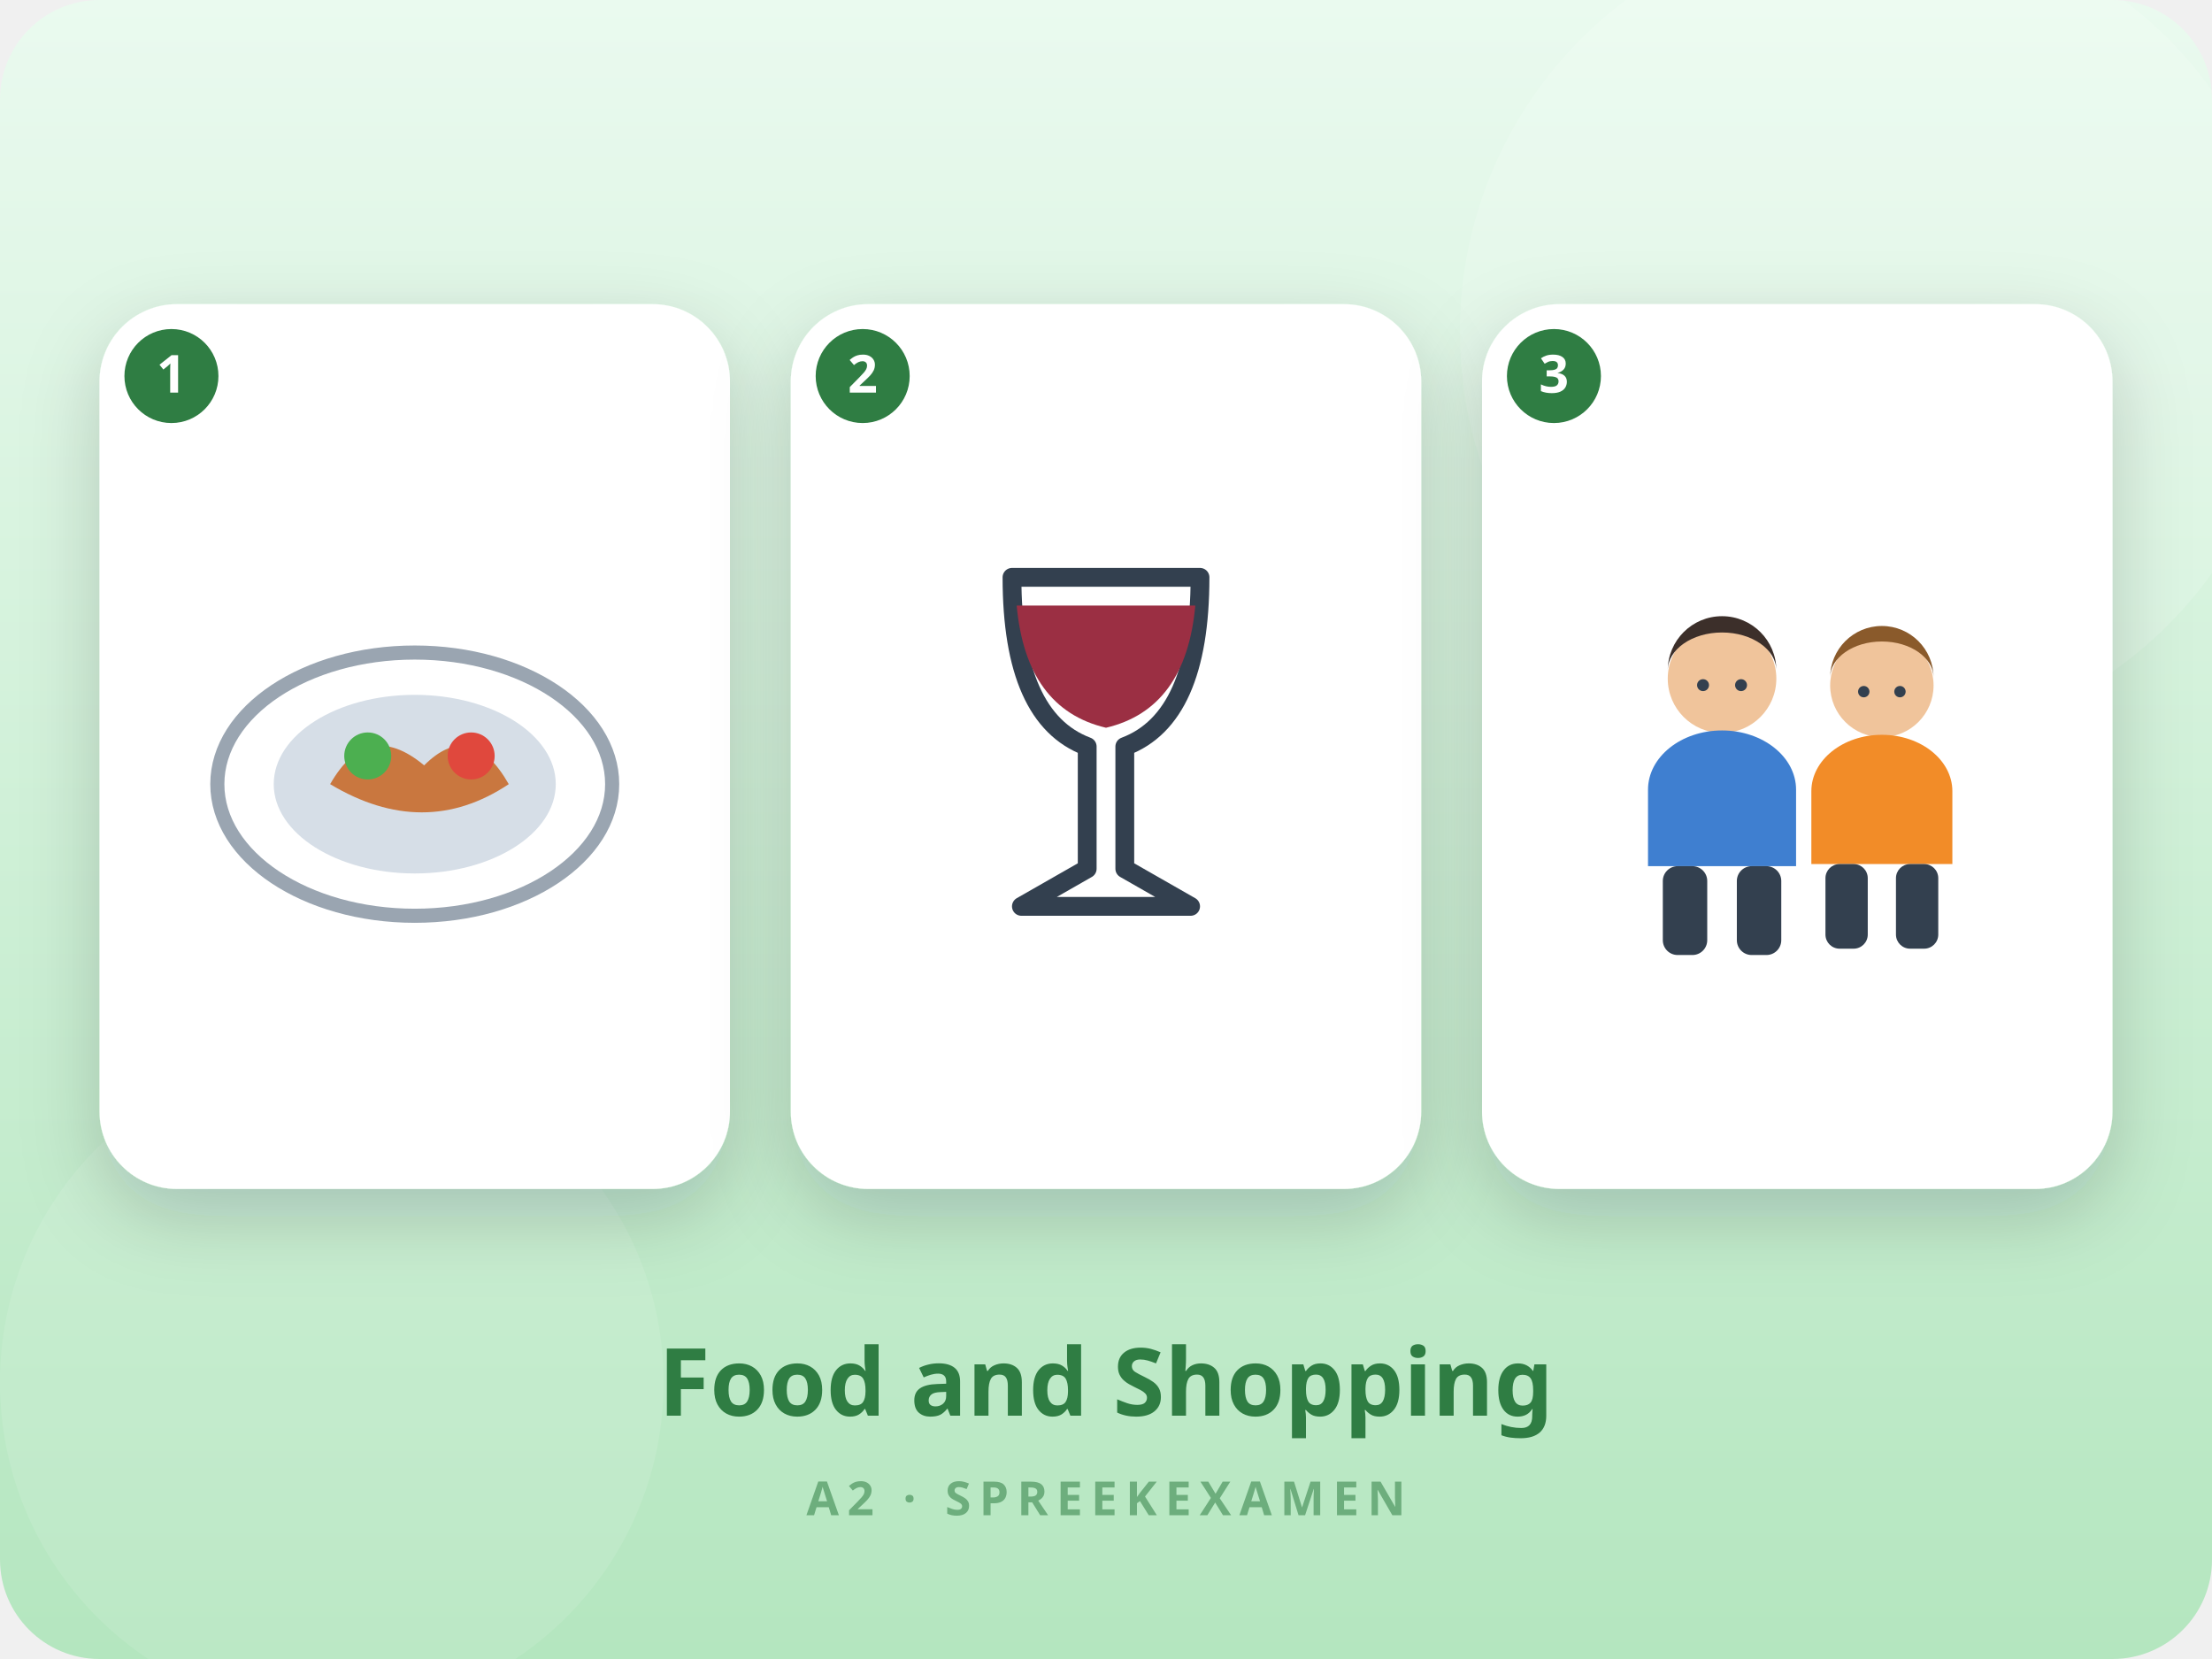
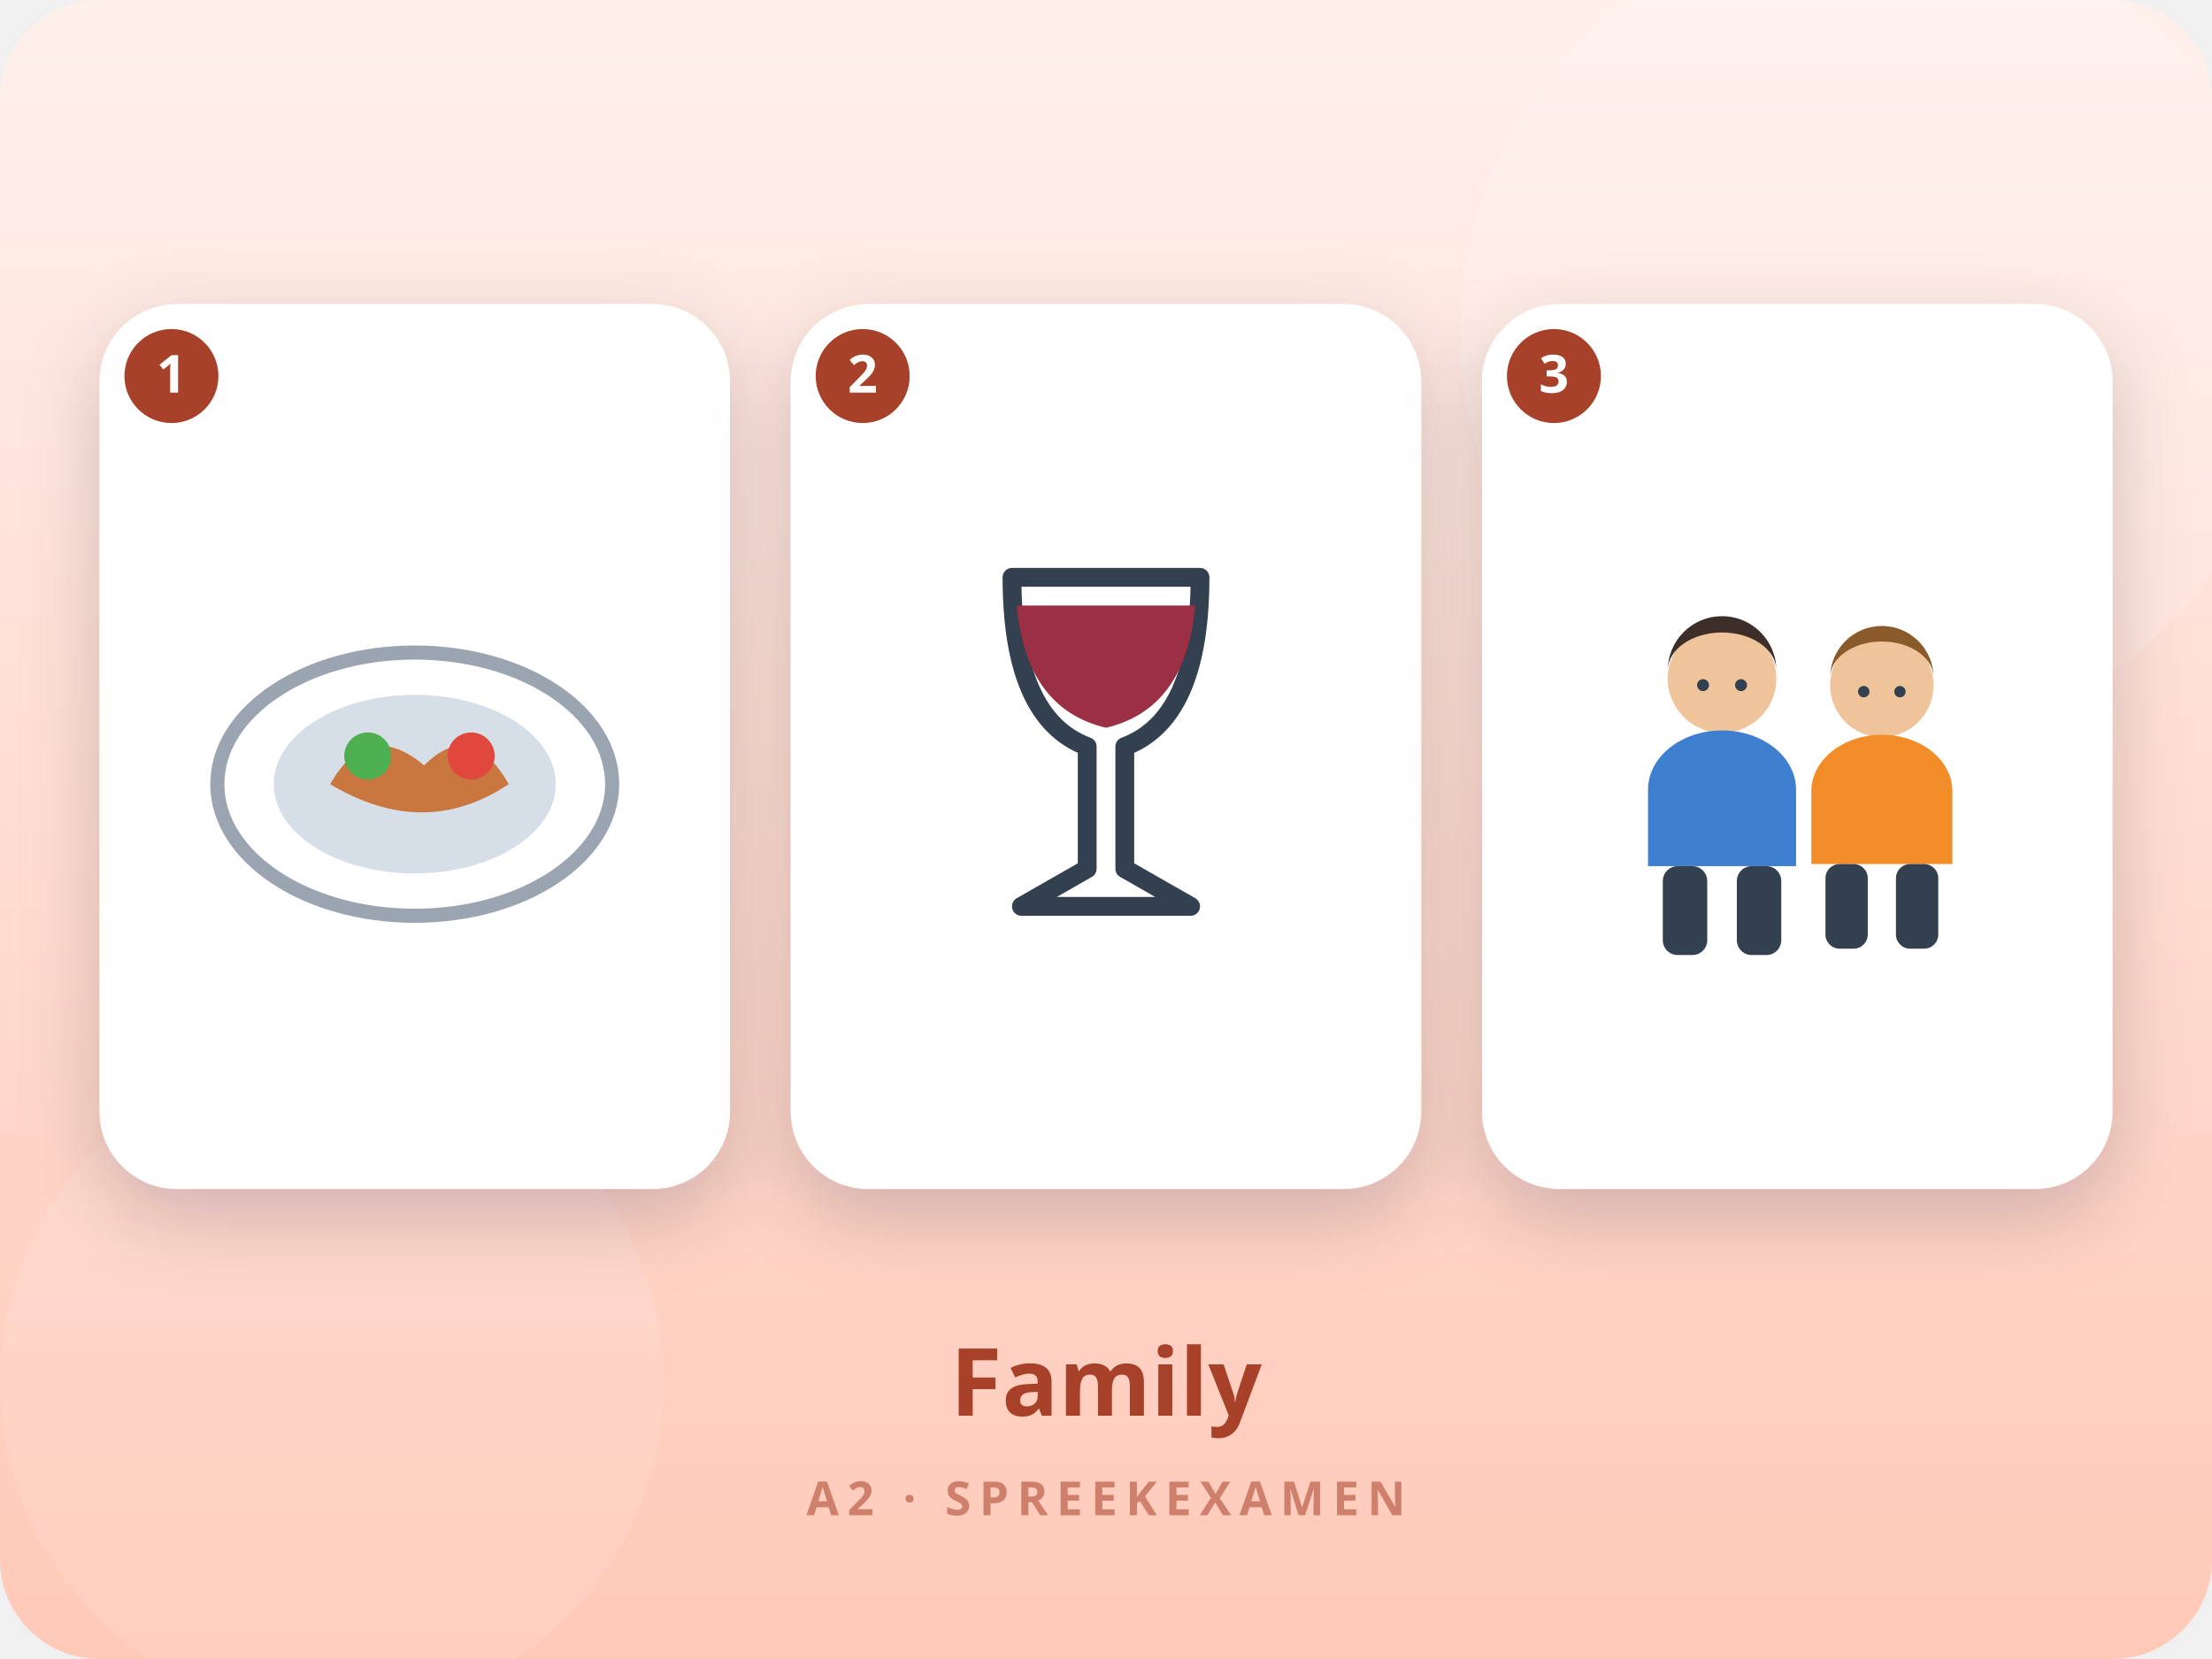
<svg xmlns="http://www.w3.org/2000/svg" viewBox="0 0 800 600" width="800" height="600" font-family="'Segoe UI',system-ui,-apple-system,sans-serif">
  <defs>
    <linearGradient id="bg797" x1="0" y1="0" x2="0" y2="1">
-       <stop offset="0" stop-color="#eafaef" />
-       <stop offset="1" stop-color="#b4e6bf" />
+       <stop offset="0" stop-color="#fff0ec" />
+       <stop offset="1" stop-color="#ffc9b8" />
    </linearGradient>
    <filter id="sh797" x="-30%" y="-30%" width="160%" height="160%">
      <feDropShadow dx="0" dy="10" stdDeviation="14" flood-color="#0b1220" flood-opacity="0.18" />
    </filter>
  </defs>
  <rect width="800" height="600" rx="36" fill="url(#bg797)" />
  <circle cx="678" cy="120" r="150" fill="#ffffff" opacity="0.14" />
  <circle cx="120" cy="500" r="120" fill="#ffffff" opacity="0.10" />
  <g filter="url(#sh797)">
    <rect x="36" y="110" width="228" height="320" rx="28" fill="#ffffff" />
  </g>
  <g transform="translate(65.0,185.0) scale(1.7)">
    <ellipse cx="50" cy="58" rx="42" ry="28" fill="#ffffff" stroke="#9aa5b1" stroke-width="3" />
    <ellipse cx="50" cy="58" rx="30" ry="19" fill="#d6dee7" />
    <path d="M 32 58 q 8 -14 20 -4 q 10 -10 18 4 q -18 12 -38 0 Z" fill="#c9773f" />
    <circle cx="40" cy="52" r="5" fill="#4caf50" />
    <circle cx="62" cy="52" r="5" fill="#e0483d" />
  </g>
-   <circle cx="62" cy="136" r="17" fill="#2f7d43" />
+   <circle cx="62" cy="136" r="17" fill="#a8412a" />
  <text x="62" y="142" text-anchor="middle" font-size="19" font-weight="800" fill="#ffffff">1</text>
  <g filter="url(#sh797)">
    <rect x="286" y="110" width="228" height="320" rx="28" fill="#ffffff" />
  </g>
  <g transform="translate(315.0,185.0) scale(1.7)">
    <path d="M 30 14 L 70 14 q 0 30 -16 36 L 54 76 L 68 84 L 32 84 L 46 76 L 46 50 q -16 -6 -16 -36 Z" fill="#ffffff" stroke="#33404f" stroke-width="4" stroke-linecap="round" stroke-linejoin="round" />
    <path d="M 31 20 L 69 20 q -2 22 -19 26 q -17 -4 -19 -26 Z" fill="#9b2f43" />
  </g>
-   <circle cx="312" cy="136" r="17" fill="#2f7d43" />
+   <circle cx="312" cy="136" r="17" fill="#a8412a" />
  <text x="312" y="142" text-anchor="middle" font-size="19" font-weight="800" fill="#ffffff">2</text>
  <g filter="url(#sh797)">
    <rect x="536" y="110" width="228" height="320" rx="28" fill="#ffffff" />
  </g>
  <g transform="translate(565.0,185.0) scale(1.7)">
    <circle cx="34" cy="35.55" r="11.55" fill="#f0c49b" />
    <path d="M 22.45 33.817 a 11.55 11.55 0 0 1 23.1 0 a 11.55 8.085 0 0 0 -23.1 0 Z" fill="#3c2f2a" />
    <circle cx="29.957" cy="36.936" r="1.271" fill="#33404f" />
    <circle cx="38.043" cy="36.936" r="1.271" fill="#33404f" />
    <path d="M 18.25 75.45 L 18.25 59.175 a 15.75 12.6 0 0 1 31.5 0 L 49.75 75.45 Z" fill="#3f7fd0" />
    <rect x="21.4" y="75.45" width="9.45" height="18.9" rx="3.15" fill="#33404f" />
    <rect x="37.15" y="75.45" width="9.45" height="18.9" rx="3.15" fill="#33404f" />
    <circle cx="68" cy="37.0" r="11.0" fill="#f0c49b" />
    <path d="M 57.0 35.35 a 11.0 11.0 0 0 1 22.0 0 a 11.0 7.7 0 0 0 -22.0 0 Z" fill="#8a5a2b" />
    <circle cx="64.15" cy="38.32" r="1.21" fill="#33404f" />
    <circle cx="71.85" cy="38.32" r="1.21" fill="#33404f" />
    <path d="M 53.0 75.0 L 53.0 59.5 a 15.0 12.0 0 0 1 30.0 0 L 83.0 75.0 Z" fill="#f28c28" />
    <rect x="56.0" y="75.0" width="9.0" height="18.0" rx="3.0" fill="#33404f" />
    <rect x="71.0" y="75.0" width="9.0" height="18.0" rx="3.0" fill="#33404f" />
  </g>
-   <circle cx="562" cy="136" r="17" fill="#2f7d43" />
+   <circle cx="562" cy="136" r="17" fill="#a8412a" />
  <text x="562" y="142" text-anchor="middle" font-size="19" font-weight="800" fill="#ffffff">3</text>
-   <text x="400" y="512" text-anchor="middle" font-size="34" font-weight="800" fill="#2f7d43">Food and Shopping</text>
-   <text x="400" y="548" text-anchor="middle" font-size="17" font-weight="600" letter-spacing="3" fill="#2f7d43" opacity="0.55">A2 · SPREEKEXAMEN</text>
+   <text x="400" y="512" text-anchor="middle" font-size="34" font-weight="800" fill="#a8412a">Family</text>
+   <text x="400" y="548" text-anchor="middle" font-size="17" font-weight="600" letter-spacing="3" fill="#a8412a" opacity="0.55">A2 · SPREEKEXAMEN</text>
</svg>
